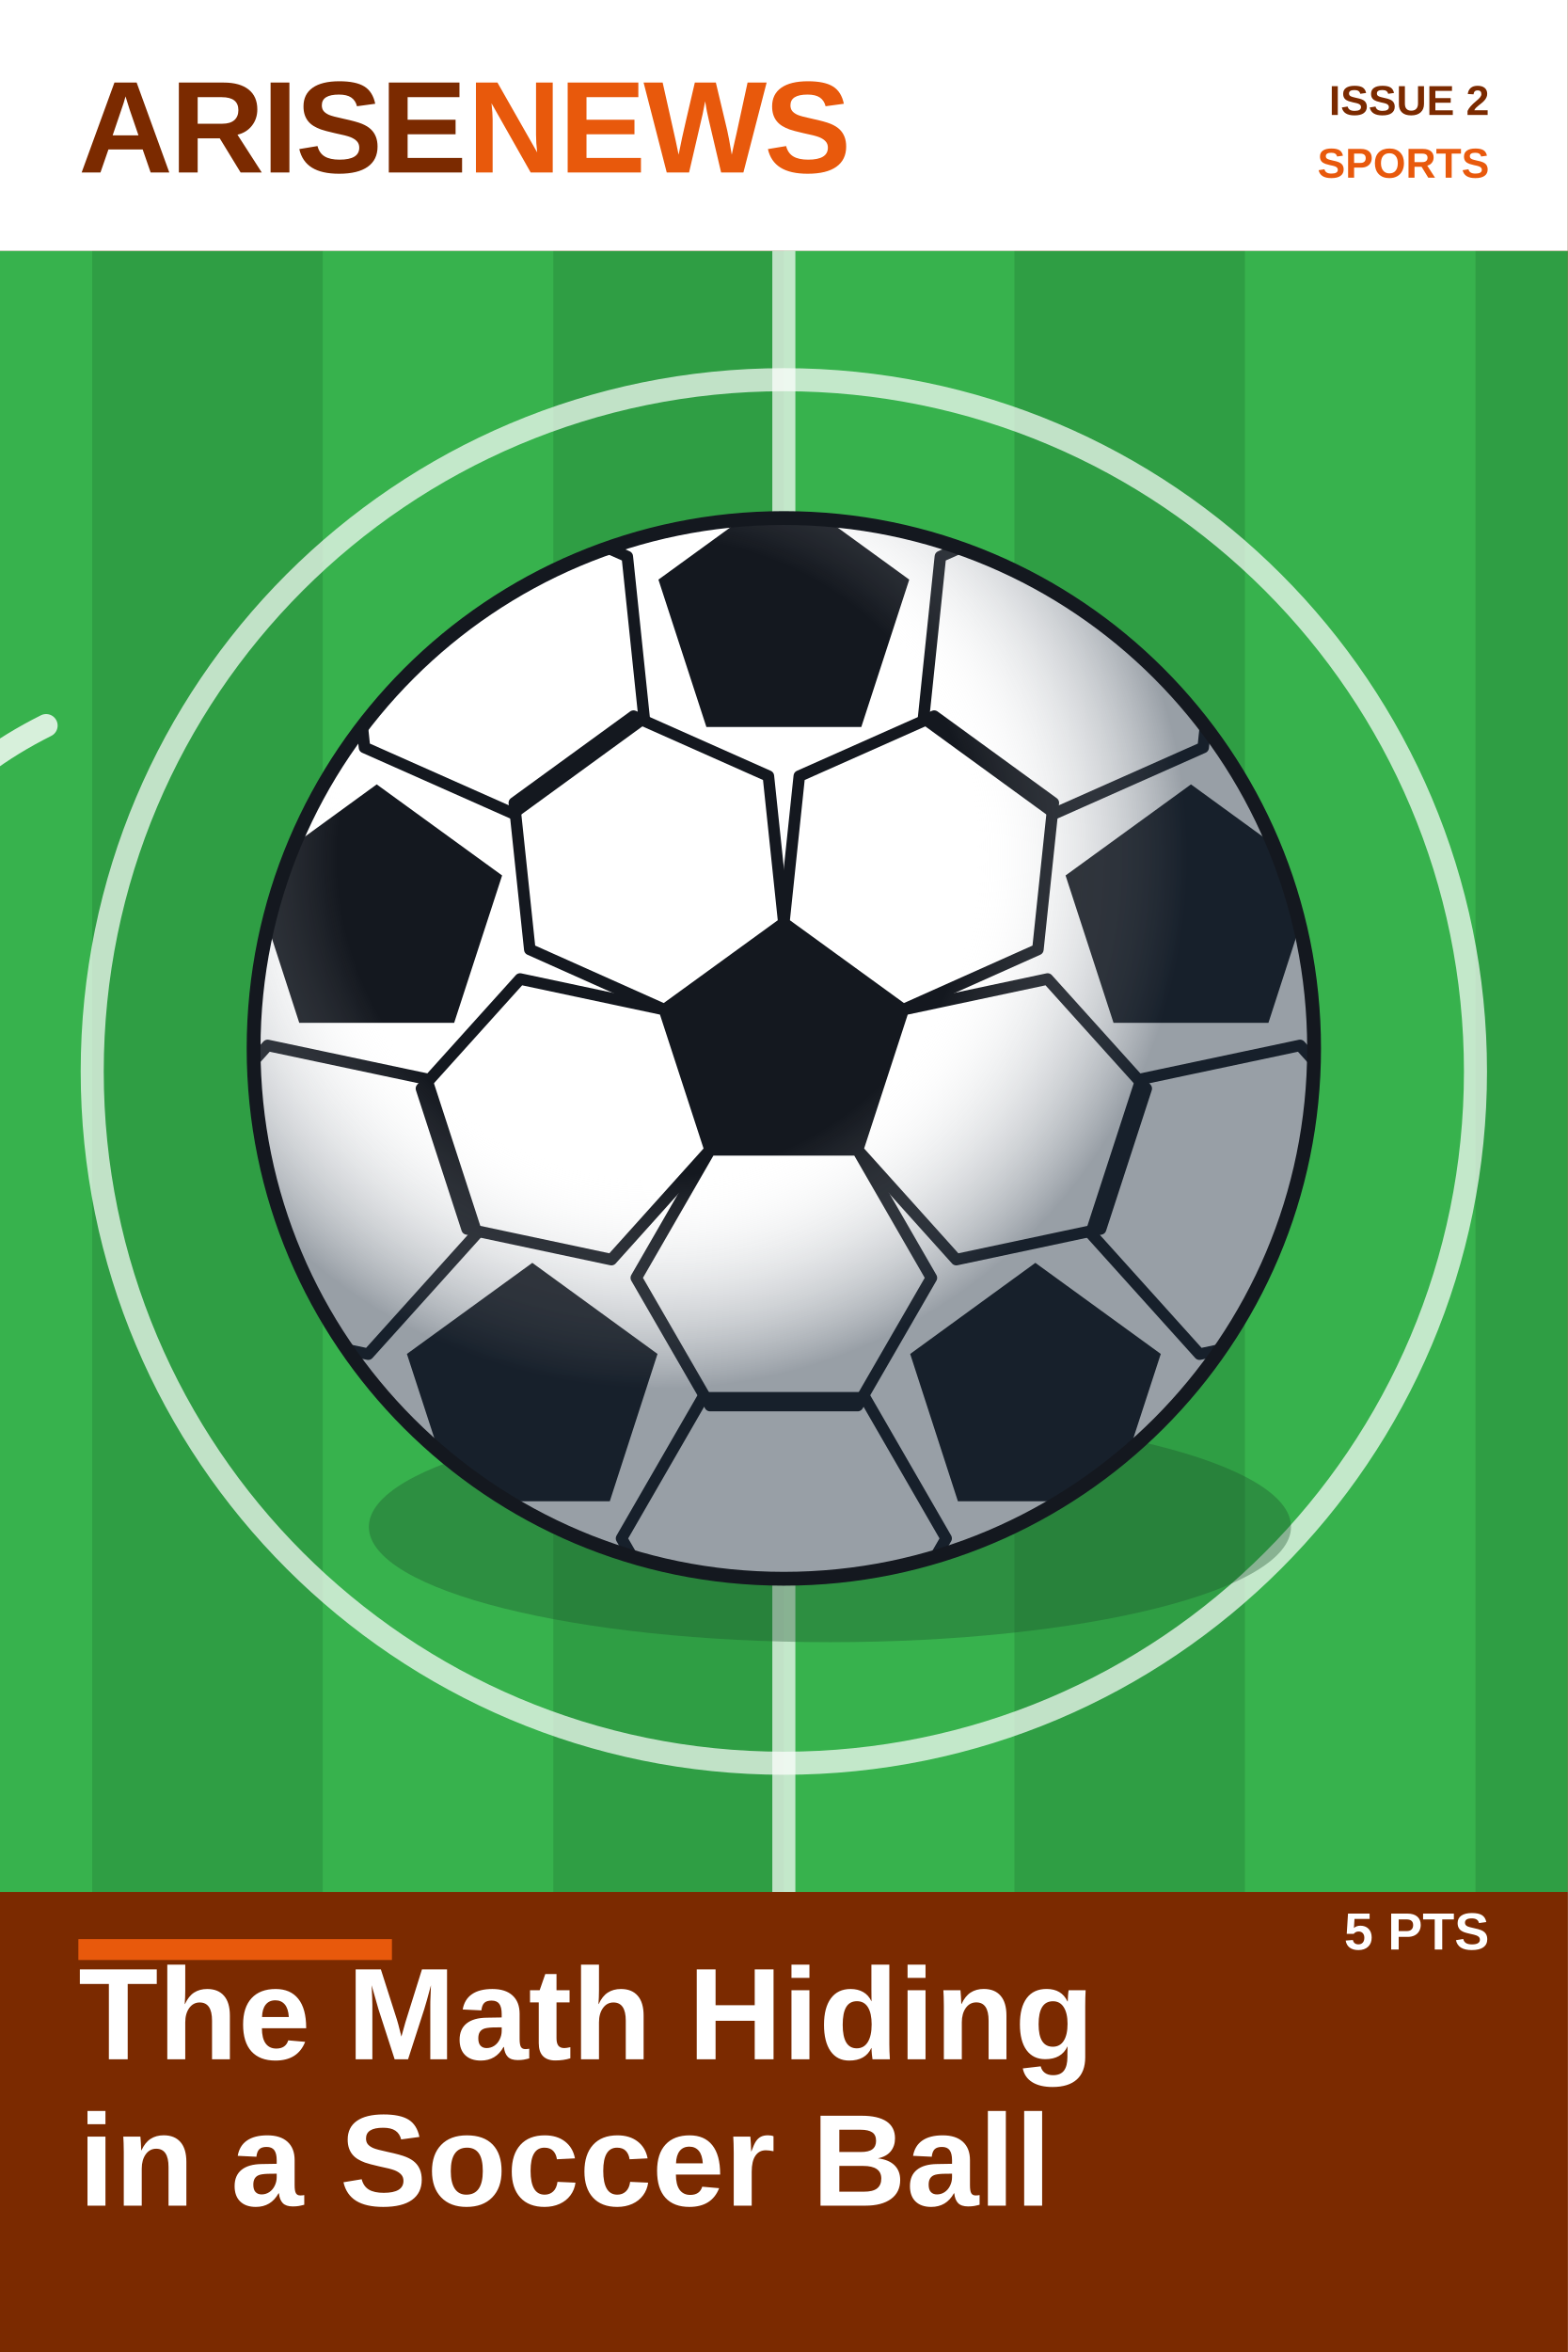
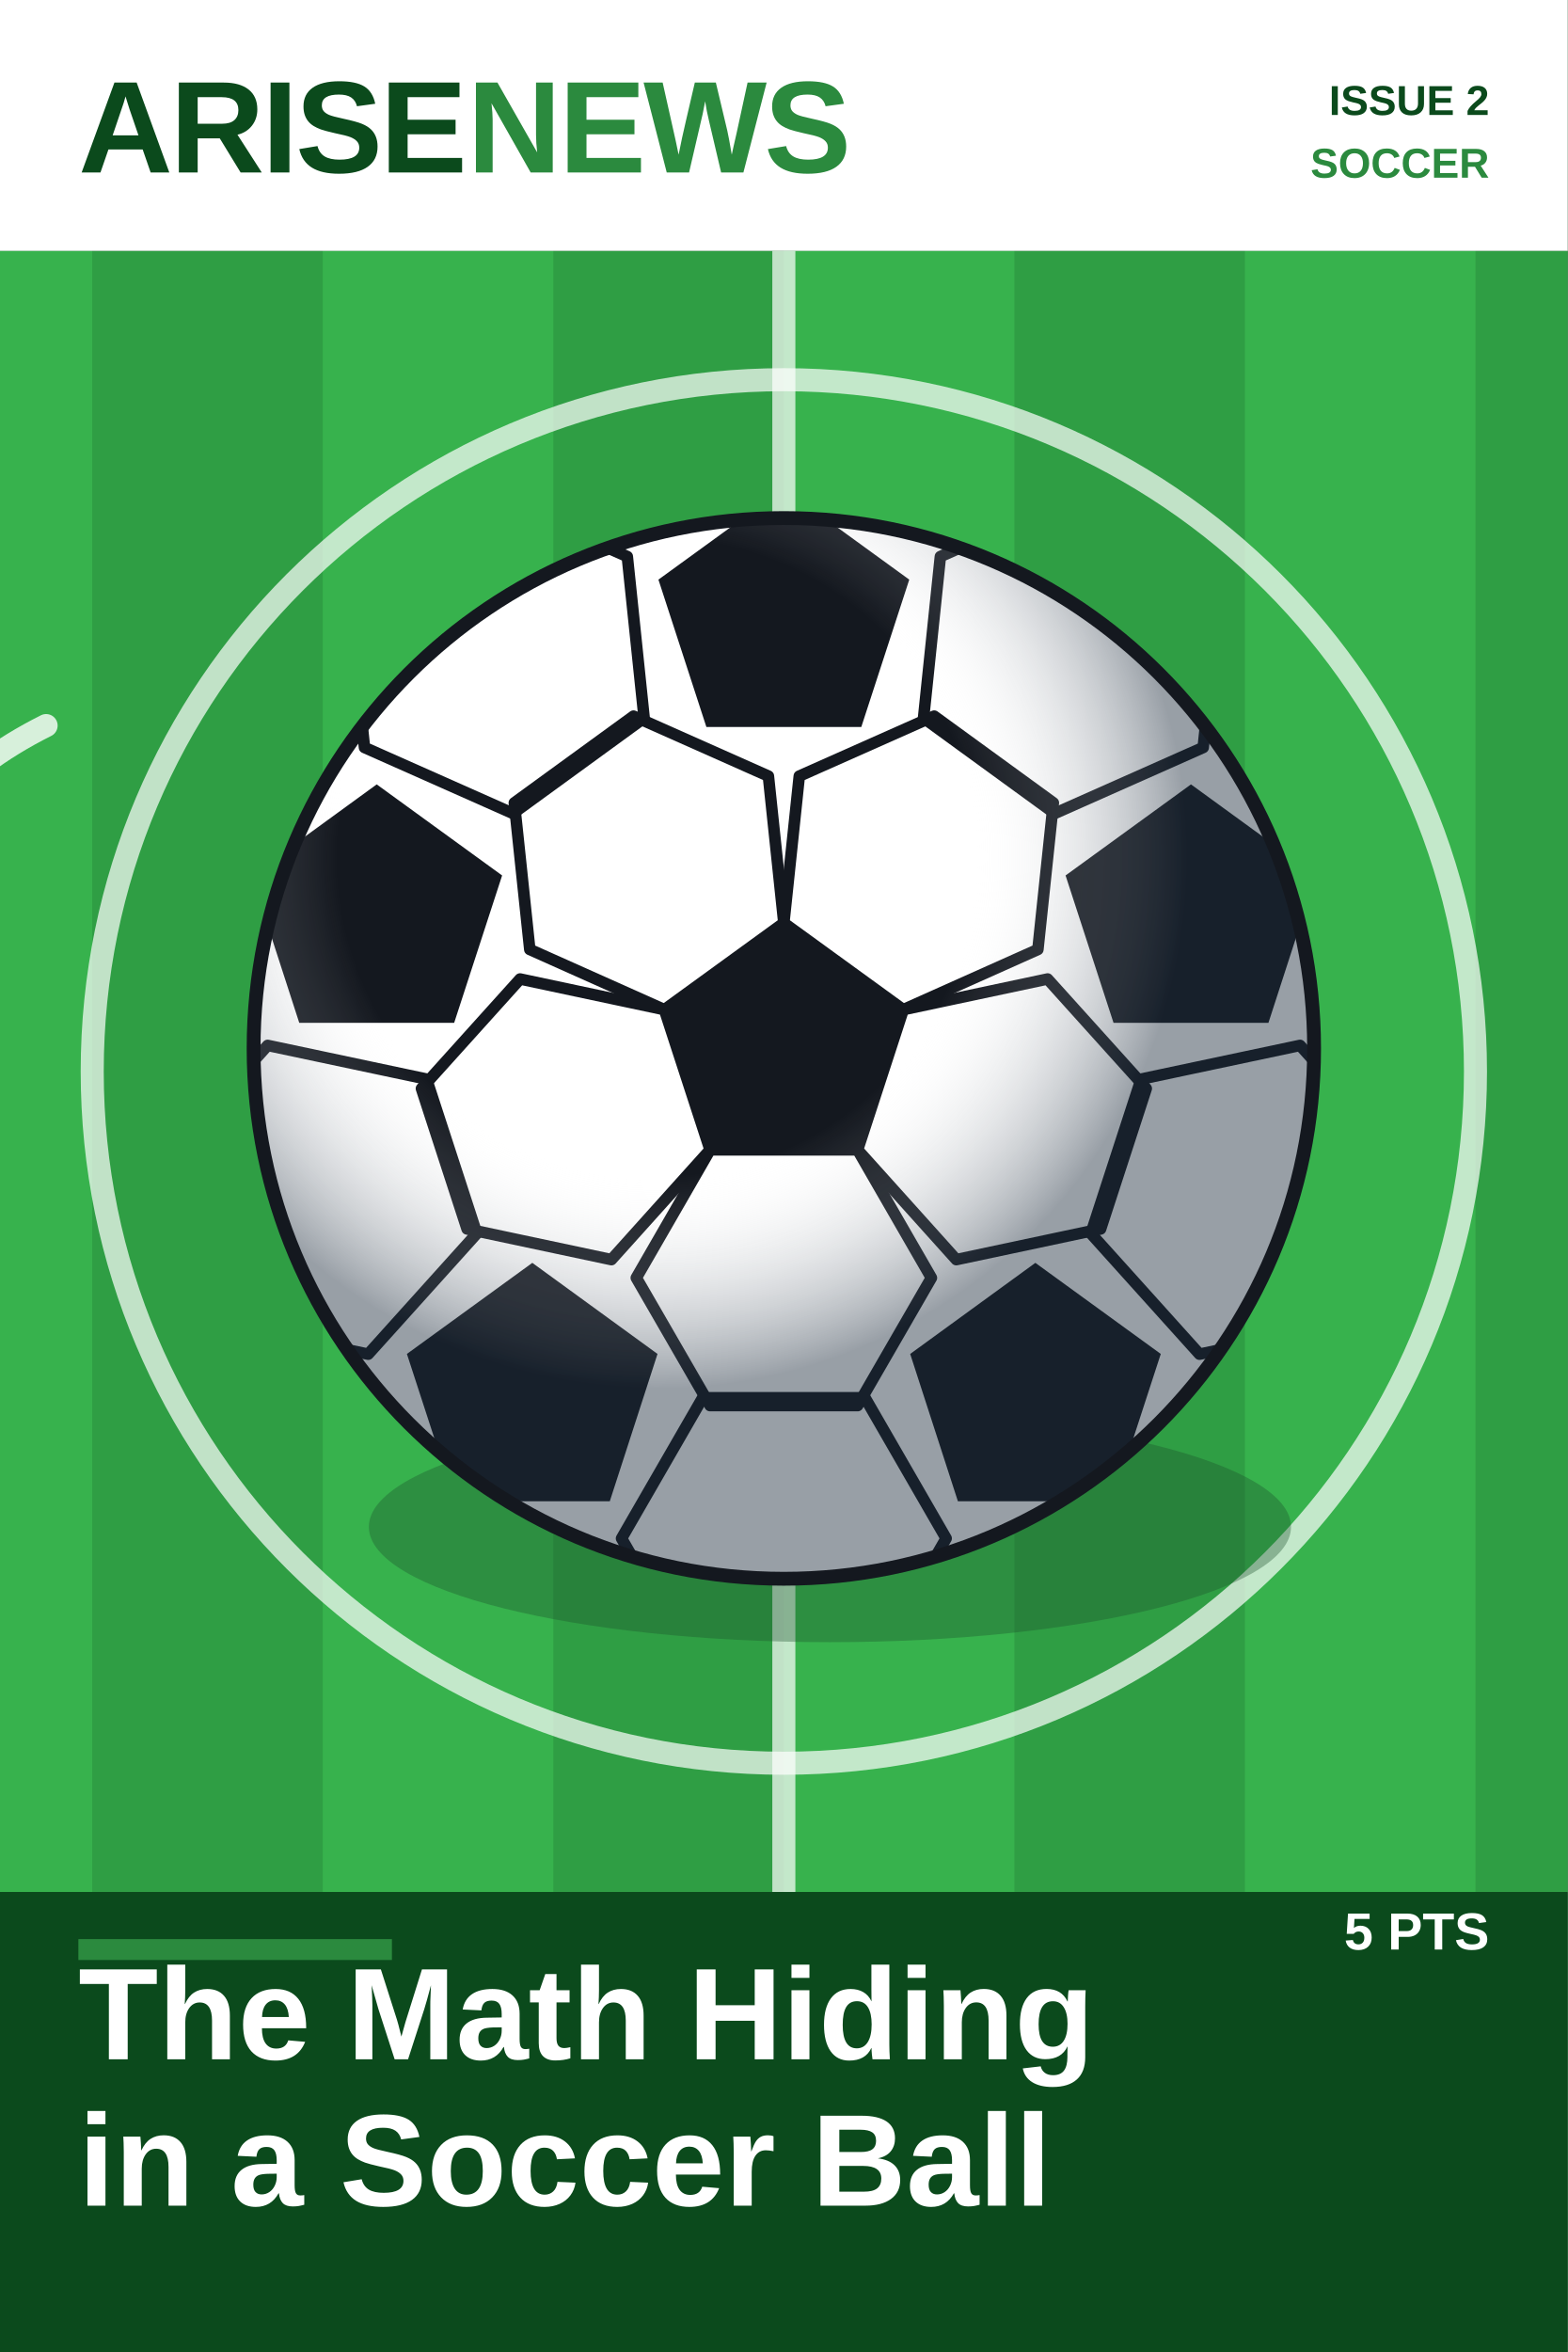
<svg xmlns="http://www.w3.org/2000/svg" viewBox="0 0 600 900" width="600" height="900">
-   <rect width="600" height="900" fill="#7b2a00" />
+   <rect width="600" height="900" fill="#0b4a1c" />
  <svg x="0" y="96" width="600" height="628" viewBox="460 0 680 900" preserveAspectRatio="xMidYMid slice">
    <rect x="0" y="0" width="1600" height="900" fill="#2f9e44" />
    <rect x="0" y="0" width="100" height="900" fill="#37b24d" />
    <rect x="200" y="0" width="100" height="900" fill="#37b24d" />
    <rect x="400" y="0" width="100" height="900" fill="#37b24d" />
    <rect x="600" y="0" width="100" height="900" fill="#37b24d" />
    <rect x="800" y="0" width="100" height="900" fill="#37b24d" />
    <rect x="1000" y="0" width="100" height="900" fill="#37b24d" />
    <rect x="1200" y="0" width="100" height="900" fill="#37b24d" />
    <rect x="1400" y="0" width="100" height="900" fill="#37b24d" />
    <path d="M800 0V900" fill="none" stroke="#fff" stroke-width="10" opacity=".7" />
    <circle cx="800" cy="450" r="300" fill="none" stroke="#fff" stroke-width="10" opacity=".7" />
    <defs>
      <clipPath id="ball">
        <circle cx="800" cy="440" r="230" />
      </clipPath>
      <radialGradient id="shade" cx=".38" cy=".32">
        <stop offset=".6" stop-color="#fff" stop-opacity="0" />
        <stop offset="1" stop-color="#1b2a3a" stop-opacity=".45" />
      </radialGradient>
    </defs>
    <circle cx="820" cy="690" r="200" fill="#1b4d2a" opacity=".35" transform="scale(1 .25) translate(0 1900)" />
    <circle cx="800" cy="440" r="230" fill="#fff" />
    <g clip-path="url(#ball)">
      <polygon points="800,385.6 851.8,423.2 832,484 768,484 748.2,423.2" fill="#14181f" />
      <polygon points="851.8,423.2 800,385.6 806.7,321.9 865.2,295.9 916.9,333.5 910.2,397.1" fill="none" stroke="#14181f" stroke-width="5" stroke-linejoin="round" />
      <polygon points="800,197.2 854.4,236.7 833.6,300.6 766.4,300.6 745.6,236.7" fill="#14181f" />
      <polygon points="917.5,338.1 860.6,296.7 867.9,226.7 932.3,198.1 989.2,239.5 981.9,309.5" fill="none" stroke="#14181f" stroke-width="5" stroke-linejoin="round" />
      <polygon points="832,484 851.8,423.2 914.4,409.9 957.2,457.4 937.4,518.3 874.8,531.6" fill="none" stroke="#14181f" stroke-width="5" stroke-linejoin="round" />
      <polygon points="1030.9,365 1010.2,428.9 943,428.9 922.2,365 976.6,325.5" fill="#14181f" />
      <polygon points="933.2,520.3 955,453.3 1023.9,438.7 1071,491 1049.2,558 980.3,572.6" fill="none" stroke="#14181f" stroke-width="5" stroke-linejoin="round" />
      <polygon points="768,484 832,484 864,539.5 832,594.9 768,594.9 736,539.5" fill="none" stroke="#14181f" stroke-width="5" stroke-linejoin="round" />
      <polygon points="942.7,636.4 875.5,636.4 854.8,572.5 909.1,533 963.5,572.5" fill="#14181f" />
      <polygon points="764.8,591.5 835.2,591.5 870.4,652.5 835.2,713.5 764.8,713.5 729.6,652.5" fill="none" stroke="#14181f" stroke-width="5" stroke-linejoin="round" />
      <polygon points="748.2,423.2 768,484 725.2,531.6 662.6,518.3 642.8,457.4 685.6,409.9" fill="none" stroke="#14181f" stroke-width="5" stroke-linejoin="round" />
      <polygon points="657.3,636.4 636.5,572.5 690.9,533 745.2,572.5 724.5,636.4" fill="#14181f" />
      <polygon points="645,453.3 666.8,520.3 619.7,572.6 550.8,558 529,491 576.1,438.7" fill="none" stroke="#14181f" stroke-width="5" stroke-linejoin="round" />
      <polygon points="800,385.6 748.2,423.2 689.8,397.1 683.1,333.5 734.8,295.9 793.3,321.9" fill="none" stroke="#14181f" stroke-width="5" stroke-linejoin="round" />
      <polygon points="569.1,365 623.4,325.5 677.8,365 657,428.9 589.8,428.9" fill="#14181f" />
      <polygon points="739.4,296.7 682.5,338.1 618.1,309.5 610.8,239.5 667.7,198.1 732.1,226.7" fill="none" stroke="#14181f" stroke-width="5" stroke-linejoin="round" />
    </g>
    <circle cx="800" cy="440" r="230" fill="url(#shade)" />
    <circle cx="800" cy="440" r="230" fill="none" stroke="#14181f" stroke-width="6" />
    <path d="M480 300q-60 30 -80 90" fill="none" stroke="#fff" stroke-width="10" stroke-linecap="round" opacity=".8" />
    <path d="M450 470q-50 10 -90 50" fill="none" stroke="#fff" stroke-width="10" stroke-linecap="round" opacity=".6" />
  </svg>
  <rect width="600" height="96" fill="#ffffff" />
-   <text x="30" y="66" font-family="'Arial Black','Helvetica Neue',Arial,sans-serif" font-weight="900" font-size="50" fill="#7b2a00" letter-spacing="-1">ARISE<tspan fill="#e8590c"> NEWS</tspan>
+   <text x="30" y="66" font-family="'Arial Black','Helvetica Neue',Arial,sans-serif" font-weight="900" font-size="50" fill="#0b4a1c" letter-spacing="-1">ARISE<tspan fill="#2b8a3e"> NEWS</tspan>
  </text>
-   <text x="570" y="44" font-family="Arial,sans-serif" font-weight="700" font-size="16" fill="#7b2a00" text-anchor="end">ISSUE 2</text>
-   <text x="570" y="68" font-family="Arial,sans-serif" font-weight="700" font-size="16" fill="#e8590c" text-anchor="end">SPORTS</text>
-   <rect y="724" width="600" height="176" fill="#7b2a00" />
-   <rect x="30" y="742" width="120" height="8" fill="#e8590c" />
+   <text x="570" y="44" font-family="Arial,sans-serif" font-weight="700" font-size="16" fill="#0b4a1c" text-anchor="end">ISSUE 2</text>
+   <text x="570" y="68" font-family="Arial,sans-serif" font-weight="700" font-size="16" fill="#2b8a3e" text-anchor="end">SOCCER</text>
+   <rect y="724" width="600" height="176" fill="#0b4a1c" />
+   <rect x="30" y="742" width="120" height="8" fill="#2b8a3e" />
  <text x="30" y="788" font-family="'Arial Black','Helvetica Neue',Arial,sans-serif" font-weight="900" font-size="50" fill="#ffffff">The Math Hiding</text>
  <text x="30" y="844" font-family="'Arial Black','Helvetica Neue',Arial,sans-serif" font-weight="900" font-size="50" fill="#ffffff">in a Soccer Ball</text>
  <text x="570" y="746" font-family="Arial,sans-serif" font-weight="800" font-size="20" fill="#ffffff" text-anchor="end">5 PTS</text>
</svg>
